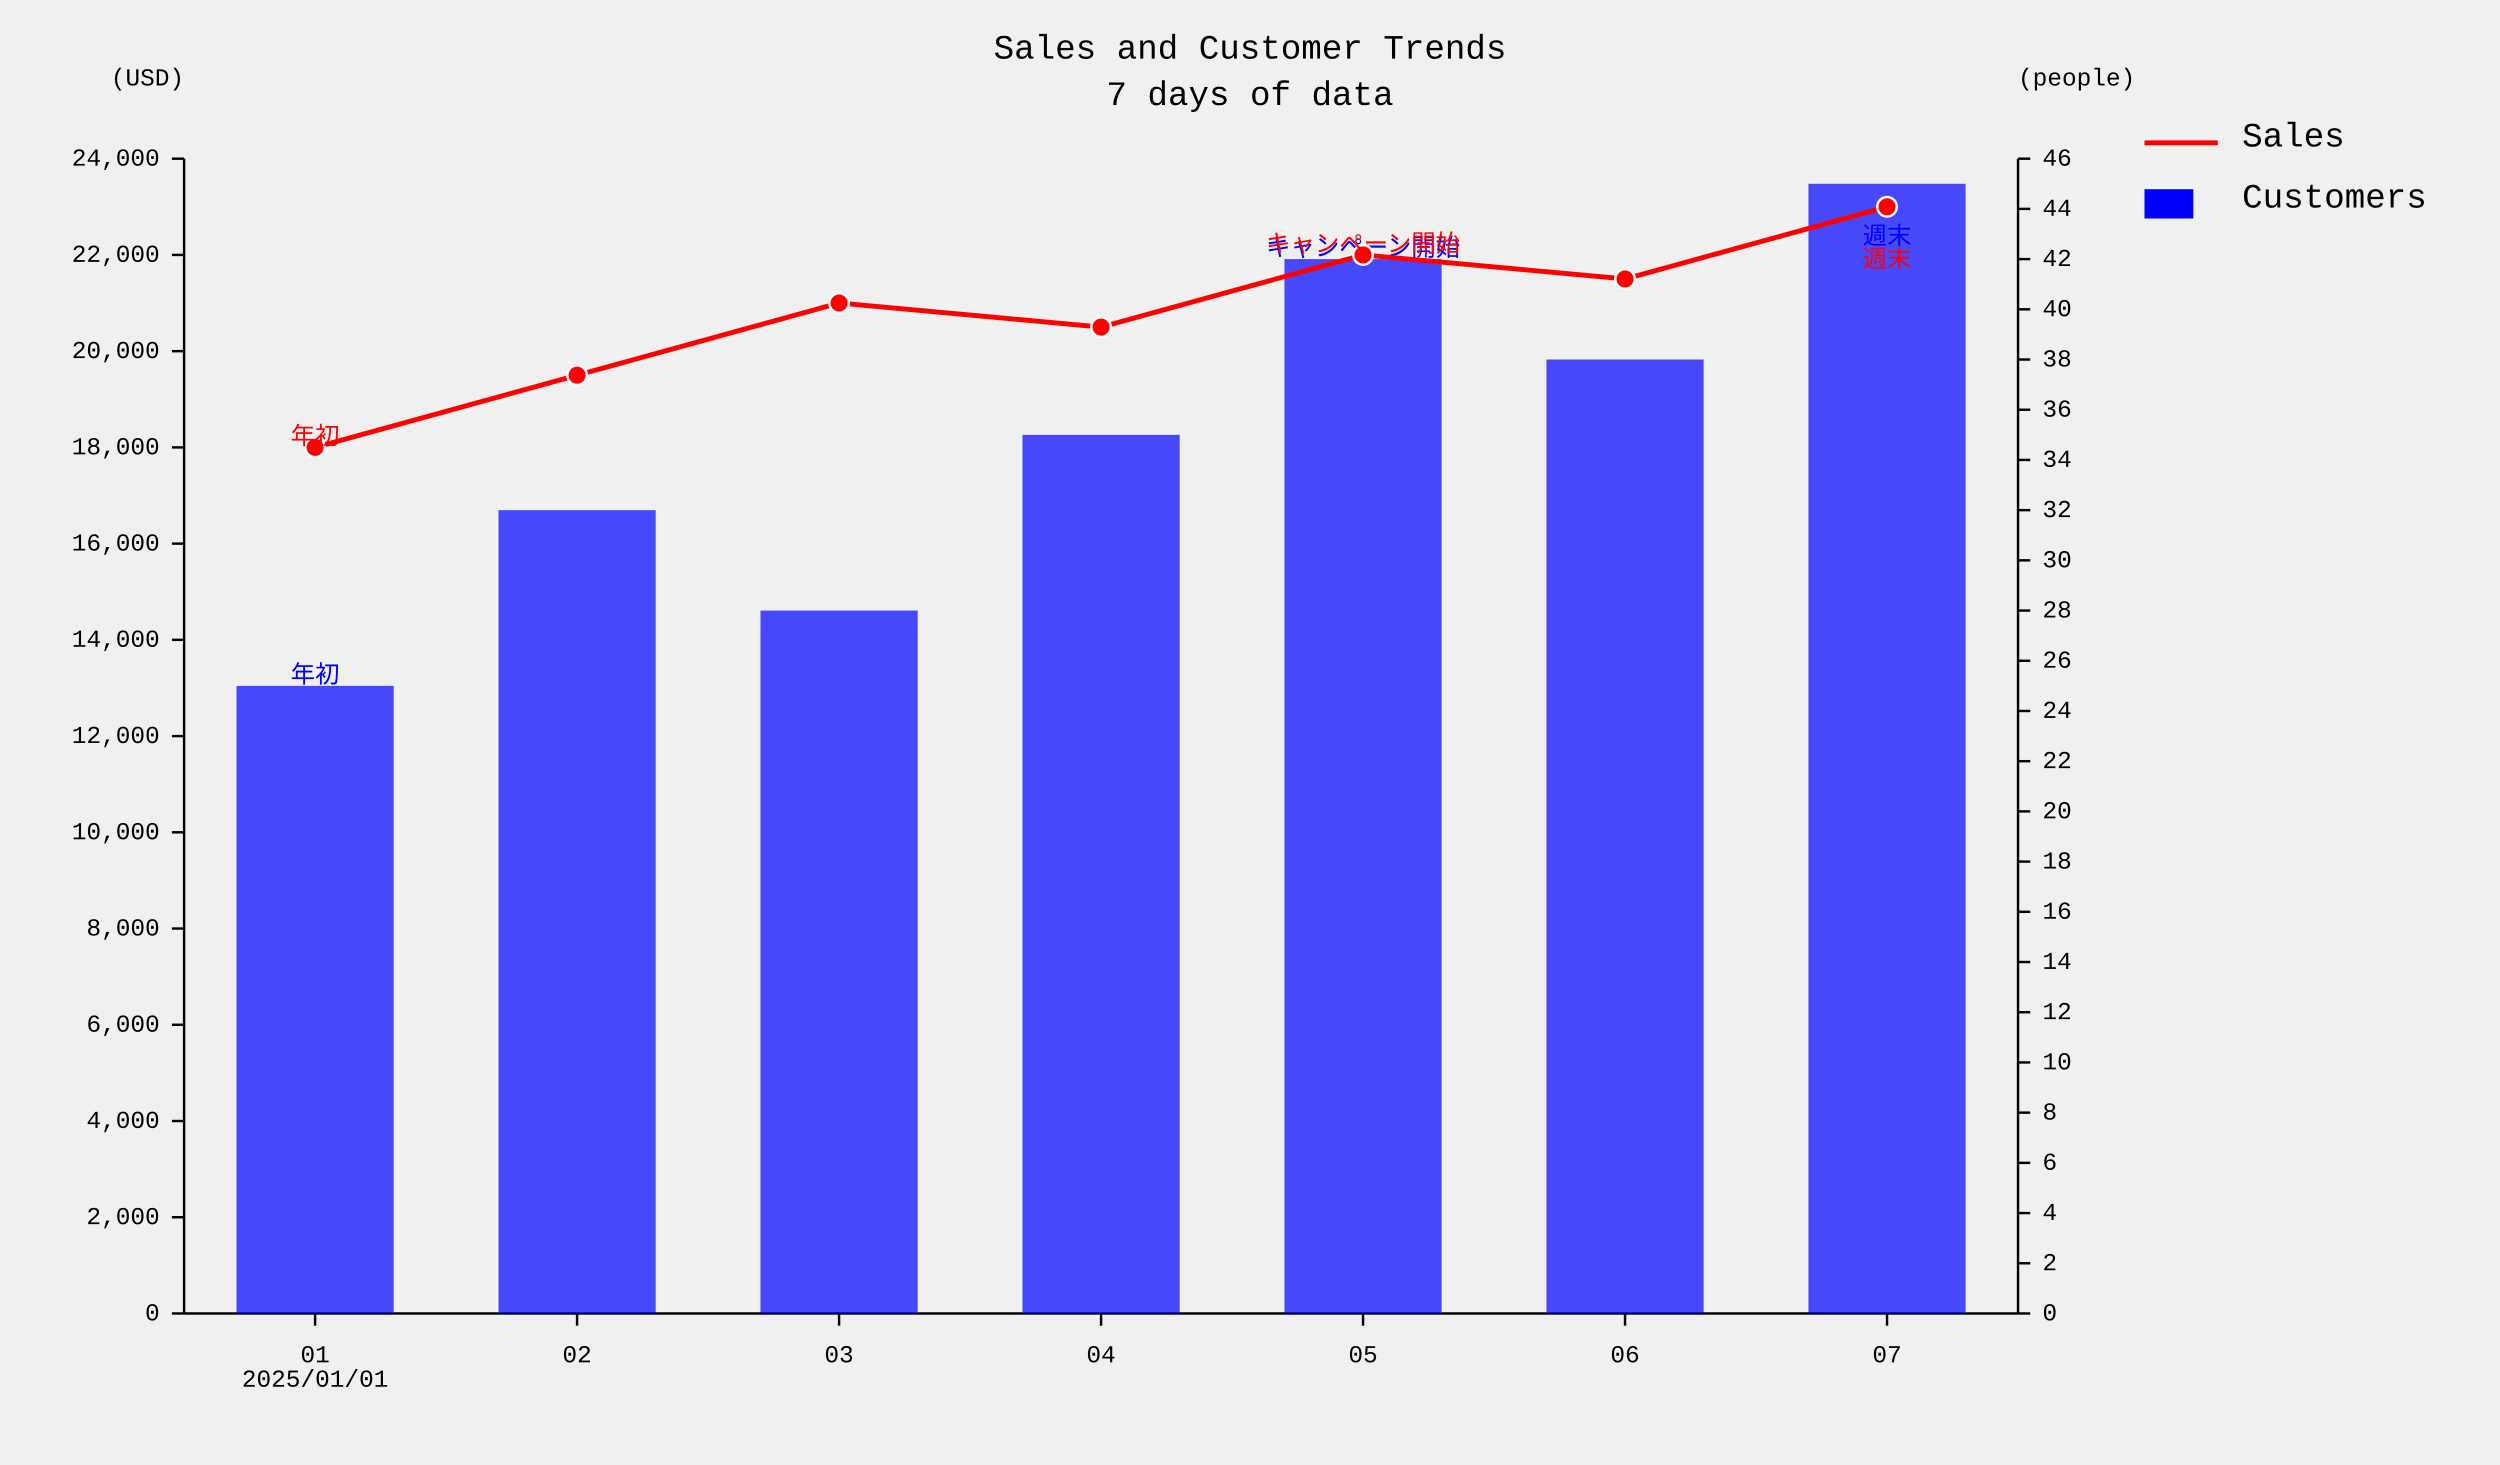
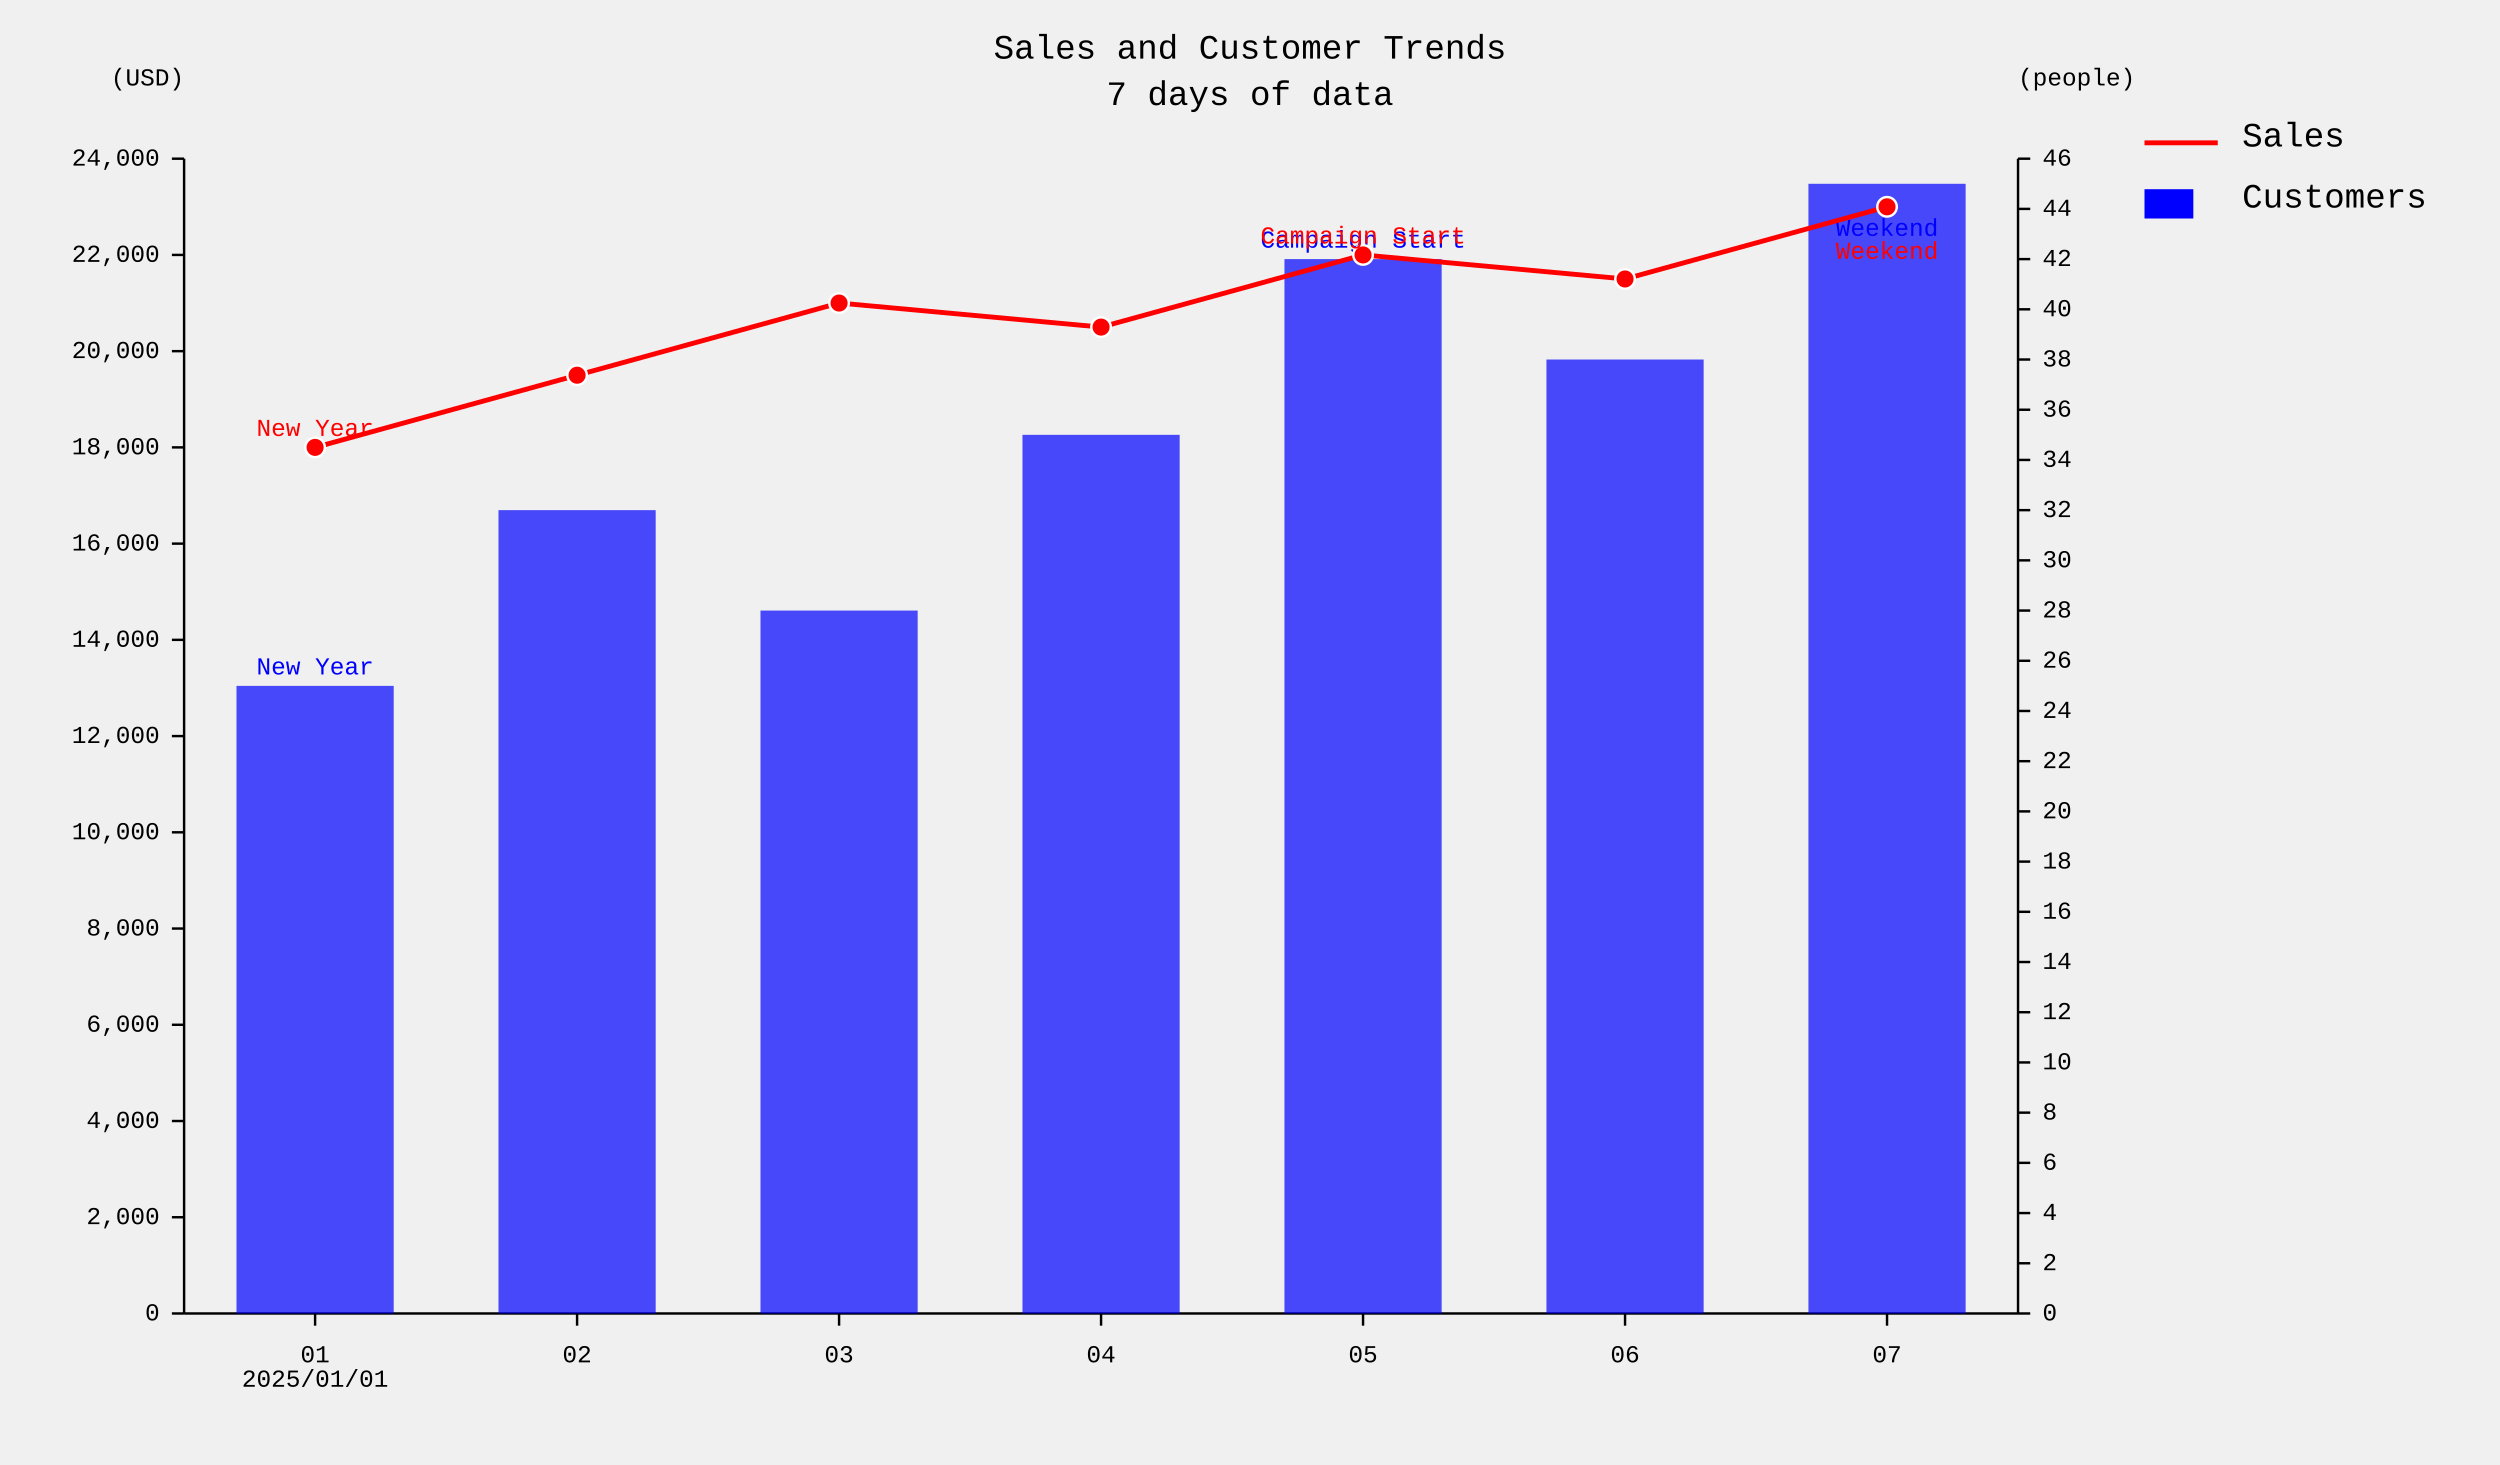
<svg xmlns="http://www.w3.org/2000/svg" width="1024" height="600" viewBox="0 0 1024 600">
  <style>
            .chart-text {
                font-family: 'MS Gothic', 'MS PGothic', 'Courier New', Courier, 'Lucida Console', monospace;
            }
        </style>
  <text class="chart-text" x="512" y="24" text-anchor="middle" style="font-size: 14px;">Sales and Customer Trends</text>
  <text class="chart-text" x="512" y="43" text-anchor="middle" style="font-size: 14px;">7 days of data</text>
  <line x1="878.388" y1="58.5" x2="908.388" y2="58.5" stroke="red" stroke-width="2" />
  <text class="chart-text" x="918.388" y="60" style="font-size: 14px;">Sales</text>
  <rect x="878.388" y="77.5" width="20" height="12" fill="blue" stroke="none" />
  <text class="chart-text" x="918.388" y="85" style="font-size: 14px;">Customers</text>
  <line x1="75.408" y1="538" x2="826.585" y2="538" stroke="#000" stroke-width="1" />
  <line x1="129.064" y1="538" x2="129.064" y2="543" stroke="#000" stroke-width="1" />
  <text class="chart-text" x="129.064" y="558" text-anchor="middle" style="font-size: 10px;">01</text>
  <text class="chart-text" x="129.064" y="568" text-anchor="middle" style="font-size: 10px;">2025/01/01</text>
  <line x1="236.375" y1="538" x2="236.375" y2="543" stroke="#000" stroke-width="1" />
  <text class="chart-text" x="236.375" y="558" text-anchor="middle" style="font-size: 10px;">02</text>
  <line x1="343.686" y1="538" x2="343.686" y2="543" stroke="#000" stroke-width="1" />
  <text class="chart-text" x="343.686" y="558" text-anchor="middle" style="font-size: 10px;">03</text>
  <line x1="450.997" y1="538" x2="450.997" y2="543" stroke="#000" stroke-width="1" />
  <text class="chart-text" x="450.997" y="558" text-anchor="middle" style="font-size: 10px;">04</text>
  <line x1="558.308" y1="538" x2="558.308" y2="543" stroke="#000" stroke-width="1" />
  <text class="chart-text" x="558.308" y="558" text-anchor="middle" style="font-size: 10px;">05</text>
  <line x1="665.619" y1="538" x2="665.619" y2="543" stroke="#000" stroke-width="1" />
  <text class="chart-text" x="665.619" y="558" text-anchor="middle" style="font-size: 10px;">06</text>
  <line x1="772.929" y1="538" x2="772.929" y2="543" stroke="#000" stroke-width="1" />
  <text class="chart-text" x="772.929" y="558" text-anchor="middle" style="font-size: 10px;">07</text>
  <line x1="75.408" y1="538" x2="75.408" y2="65" stroke="#000" stroke-width="1" />
  <line x1="75.408" y1="538" x2="70.408" y2="538" stroke="#000" stroke-width="1" />
  <text class="chart-text" x="65.408" y="538" text-anchor="end" dominant-baseline="middle" style="font-size: 10px;">0</text>
  <line x1="75.408" y1="498.583" x2="70.408" y2="498.583" stroke="#000" stroke-width="1" />
  <text class="chart-text" x="65.408" y="498.583" text-anchor="end" dominant-baseline="middle" style="font-size: 10px;">2,000</text>
  <line x1="75.408" y1="459.167" x2="70.408" y2="459.167" stroke="#000" stroke-width="1" />
  <text class="chart-text" x="65.408" y="459.167" text-anchor="end" dominant-baseline="middle" style="font-size: 10px;">4,000</text>
  <line x1="75.408" y1="419.75" x2="70.408" y2="419.75" stroke="#000" stroke-width="1" />
  <text class="chart-text" x="65.408" y="419.75" text-anchor="end" dominant-baseline="middle" style="font-size: 10px;">6,000</text>
  <line x1="75.408" y1="380.333" x2="70.408" y2="380.333" stroke="#000" stroke-width="1" />
  <text class="chart-text" x="65.408" y="380.333" text-anchor="end" dominant-baseline="middle" style="font-size: 10px;">8,000</text>
  <line x1="75.408" y1="340.917" x2="70.408" y2="340.917" stroke="#000" stroke-width="1" />
  <text class="chart-text" x="65.408" y="340.917" text-anchor="end" dominant-baseline="middle" style="font-size: 10px;">10,000</text>
  <line x1="75.408" y1="301.5" x2="70.408" y2="301.5" stroke="#000" stroke-width="1" />
  <text class="chart-text" x="65.408" y="301.5" text-anchor="end" dominant-baseline="middle" style="font-size: 10px;">12,000</text>
  <line x1="75.408" y1="262.083" x2="70.408" y2="262.083" stroke="#000" stroke-width="1" />
  <text class="chart-text" x="65.408" y="262.083" text-anchor="end" dominant-baseline="middle" style="font-size: 10px;">14,000</text>
  <line x1="75.408" y1="222.667" x2="70.408" y2="222.667" stroke="#000" stroke-width="1" />
  <text class="chart-text" x="65.408" y="222.667" text-anchor="end" dominant-baseline="middle" style="font-size: 10px;">16,000</text>
  <line x1="75.408" y1="183.25" x2="70.408" y2="183.25" stroke="#000" stroke-width="1" />
  <text class="chart-text" x="65.408" y="183.25" text-anchor="end" dominant-baseline="middle" style="font-size: 10px;">18,000</text>
  <line x1="75.408" y1="143.833" x2="70.408" y2="143.833" stroke="#000" stroke-width="1" />
  <text class="chart-text" x="65.408" y="143.833" text-anchor="end" dominant-baseline="middle" style="font-size: 10px;">20,000</text>
  <line x1="75.408" y1="104.417" x2="70.408" y2="104.417" stroke="#000" stroke-width="1" />
  <text class="chart-text" x="65.408" y="104.417" text-anchor="end" dominant-baseline="middle" style="font-size: 10px;">22,000</text>
  <line x1="75.408" y1="65" x2="70.408" y2="65" stroke="#000" stroke-width="1" />
  <text class="chart-text" x="65.408" y="65" text-anchor="end" dominant-baseline="middle" style="font-size: 10px;">24,000</text>
  <text class="chart-text" x="75.408" y="35" text-anchor="end" style="font-size: 10px;">(USD)</text>
  <line x1="826.585" y1="538" x2="826.585" y2="65" stroke="#000" stroke-width="1" />
  <line x1="826.585" y1="538" x2="831.585" y2="538" stroke="#000" stroke-width="1" />
  <text class="chart-text" x="836.585" y="538" text-anchor="start" dominant-baseline="middle" style="font-size: 10px;">0</text>
  <line x1="826.585" y1="517.435" x2="831.585" y2="517.435" stroke="#000" stroke-width="1" />
  <text class="chart-text" x="836.585" y="517.435" text-anchor="start" dominant-baseline="middle" style="font-size: 10px;">2</text>
  <line x1="826.585" y1="496.87" x2="831.585" y2="496.87" stroke="#000" stroke-width="1" />
  <text class="chart-text" x="836.585" y="496.87" text-anchor="start" dominant-baseline="middle" style="font-size: 10px;">4</text>
  <line x1="826.585" y1="476.304" x2="831.585" y2="476.304" stroke="#000" stroke-width="1" />
  <text class="chart-text" x="836.585" y="476.304" text-anchor="start" dominant-baseline="middle" style="font-size: 10px;">6</text>
  <line x1="826.585" y1="455.739" x2="831.585" y2="455.739" stroke="#000" stroke-width="1" />
  <text class="chart-text" x="836.585" y="455.739" text-anchor="start" dominant-baseline="middle" style="font-size: 10px;">8</text>
  <line x1="826.585" y1="435.174" x2="831.585" y2="435.174" stroke="#000" stroke-width="1" />
  <text class="chart-text" x="836.585" y="435.174" text-anchor="start" dominant-baseline="middle" style="font-size: 10px;">10</text>
  <line x1="826.585" y1="414.609" x2="831.585" y2="414.609" stroke="#000" stroke-width="1" />
  <text class="chart-text" x="836.585" y="414.609" text-anchor="start" dominant-baseline="middle" style="font-size: 10px;">12</text>
  <line x1="826.585" y1="394.043" x2="831.585" y2="394.043" stroke="#000" stroke-width="1" />
  <text class="chart-text" x="836.585" y="394.043" text-anchor="start" dominant-baseline="middle" style="font-size: 10px;">14</text>
  <line x1="826.585" y1="373.478" x2="831.585" y2="373.478" stroke="#000" stroke-width="1" />
  <text class="chart-text" x="836.585" y="373.478" text-anchor="start" dominant-baseline="middle" style="font-size: 10px;">16</text>
  <line x1="826.585" y1="352.913" x2="831.585" y2="352.913" stroke="#000" stroke-width="1" />
  <text class="chart-text" x="836.585" y="352.913" text-anchor="start" dominant-baseline="middle" style="font-size: 10px;">18</text>
  <line x1="826.585" y1="332.348" x2="831.585" y2="332.348" stroke="#000" stroke-width="1" />
  <text class="chart-text" x="836.585" y="332.348" text-anchor="start" dominant-baseline="middle" style="font-size: 10px;">20</text>
  <line x1="826.585" y1="311.783" x2="831.585" y2="311.783" stroke="#000" stroke-width="1" />
  <text class="chart-text" x="836.585" y="311.783" text-anchor="start" dominant-baseline="middle" style="font-size: 10px;">22</text>
  <line x1="826.585" y1="291.217" x2="831.585" y2="291.217" stroke="#000" stroke-width="1" />
  <text class="chart-text" x="836.585" y="291.217" text-anchor="start" dominant-baseline="middle" style="font-size: 10px;">24</text>
  <line x1="826.585" y1="270.652" x2="831.585" y2="270.652" stroke="#000" stroke-width="1" />
  <text class="chart-text" x="836.585" y="270.652" text-anchor="start" dominant-baseline="middle" style="font-size: 10px;">26</text>
  <line x1="826.585" y1="250.087" x2="831.585" y2="250.087" stroke="#000" stroke-width="1" />
  <text class="chart-text" x="836.585" y="250.087" text-anchor="start" dominant-baseline="middle" style="font-size: 10px;">28</text>
  <line x1="826.585" y1="229.522" x2="831.585" y2="229.522" stroke="#000" stroke-width="1" />
  <text class="chart-text" x="836.585" y="229.522" text-anchor="start" dominant-baseline="middle" style="font-size: 10px;">30</text>
  <line x1="826.585" y1="208.957" x2="831.585" y2="208.957" stroke="#000" stroke-width="1" />
  <text class="chart-text" x="836.585" y="208.957" text-anchor="start" dominant-baseline="middle" style="font-size: 10px;">32</text>
  <line x1="826.585" y1="188.391" x2="831.585" y2="188.391" stroke="#000" stroke-width="1" />
  <text class="chart-text" x="836.585" y="188.391" text-anchor="start" dominant-baseline="middle" style="font-size: 10px;">34</text>
  <line x1="826.585" y1="167.826" x2="831.585" y2="167.826" stroke="#000" stroke-width="1" />
  <text class="chart-text" x="836.585" y="167.826" text-anchor="start" dominant-baseline="middle" style="font-size: 10px;">36</text>
  <line x1="826.585" y1="147.261" x2="831.585" y2="147.261" stroke="#000" stroke-width="1" />
  <text class="chart-text" x="836.585" y="147.261" text-anchor="start" dominant-baseline="middle" style="font-size: 10px;">38</text>
  <line x1="826.585" y1="126.696" x2="831.585" y2="126.696" stroke="#000" stroke-width="1" />
  <text class="chart-text" x="836.585" y="126.696" text-anchor="start" dominant-baseline="middle" style="font-size: 10px;">40</text>
  <line x1="826.585" y1="106.13" x2="831.585" y2="106.13" stroke="#000" stroke-width="1" />
  <text class="chart-text" x="836.585" y="106.13" text-anchor="start" dominant-baseline="middle" style="font-size: 10px;">42</text>
  <line x1="826.585" y1="85.565" x2="831.585" y2="85.565" stroke="#000" stroke-width="1" />
  <text class="chart-text" x="836.585" y="85.565" text-anchor="start" dominant-baseline="middle" style="font-size: 10px;">44</text>
  <line x1="826.585" y1="65" x2="831.585" y2="65" stroke="#000" stroke-width="1" />
  <text class="chart-text" x="836.585" y="65" text-anchor="start" dominant-baseline="middle" style="font-size: 10px;">46</text>
  <text class="chart-text" x="826.585" y="35" text-anchor="start" style="font-size: 10px;">(people)</text>
  <rect x="96.87" y="280.935" width="64.387" height="257.065" fill="blue" fill-opacity="0.7" stroke="none" />
-   <text class="chart-text" x="129.064" y="270.935" text-anchor="middle" dominant-baseline="hanging" style="font-size: 10px; fill: blue;">年初</text>
+   <text class="chart-text" x="129.064" y="270.935" text-anchor="middle" dominant-baseline="hanging" style="font-size: 10px; fill: blue;">New Year</text>
  <rect x="204.181" y="208.957" width="64.387" height="329.043" fill="blue" fill-opacity="0.7" stroke="none" />
  <rect x="311.492" y="250.087" width="64.387" height="287.913" fill="blue" fill-opacity="0.7" stroke="none" />
  <rect x="418.803" y="178.109" width="64.387" height="359.891" fill="blue" fill-opacity="0.7" stroke="none" />
  <rect x="526.114" y="106.13" width="64.387" height="431.87" fill="blue" fill-opacity="0.7" stroke="none" />
-   <text class="chart-text" x="558.308" y="96.13" text-anchor="middle" dominant-baseline="hanging" style="font-size: 10px; fill: blue;">キャンペーン開始</text>
+   <text class="chart-text" x="558.308" y="96.13" text-anchor="middle" dominant-baseline="hanging" style="font-size: 10px; fill: blue;">Campaign Start</text>
  <rect x="633.425" y="147.261" width="64.387" height="390.739" fill="blue" fill-opacity="0.7" stroke="none" />
  <rect x="740.736" y="75.283" width="64.387" height="462.717" fill="blue" fill-opacity="0.7" stroke="none" />
-   <text class="chart-text" x="772.929" y="91.283" text-anchor="middle" dominant-baseline="hanging" style="font-size: 10px; fill: blue;">週末</text>
+   <text class="chart-text" x="772.929" y="91.283" text-anchor="middle" dominant-baseline="hanging" style="font-size: 10px; fill: blue;">Weekend</text>
  <path d="M 129.064 183.25 L 236.375 153.688 L 343.686 124.125 L 450.997 133.979 L 558.308 104.417 L 665.619 114.271 L 772.929 84.708" stroke="red" stroke-width="2" fill="none" />
  <circle cx="129.064" cy="183.25" r="4" fill="red" stroke="#fff" stroke-width="1" />
  <circle cx="236.375" cy="153.688" r="4" fill="red" stroke="#fff" stroke-width="1" />
  <circle cx="343.686" cy="124.125" r="4" fill="red" stroke="#fff" stroke-width="1" />
  <circle cx="450.997" cy="133.979" r="4" fill="red" stroke="#fff" stroke-width="1" />
  <circle cx="558.308" cy="104.417" r="4" fill="red" stroke="#fff" stroke-width="1" />
  <circle cx="665.619" cy="114.271" r="4" fill="red" stroke="#fff" stroke-width="1" />
  <circle cx="772.929" cy="84.708" r="4" fill="red" stroke="#fff" stroke-width="1" />
-   <text class="chart-text" x="129.064" y="173.25" text-anchor="middle" dominant-baseline="hanging" style="font-size: 10px; fill: red;">年初</text>
-   <text class="chart-text" x="558.308" y="94.417" text-anchor="middle" dominant-baseline="hanging" style="font-size: 10px; fill: red;">キャンペーン開始</text>
-   <text class="chart-text" x="772.929" y="100.708" text-anchor="middle" dominant-baseline="hanging" style="font-size: 10px; fill: red;">週末</text>
+   <text class="chart-text" x="129.064" y="173.25" text-anchor="middle" dominant-baseline="hanging" style="font-size: 10px; fill: red;">New Year</text>
+   <text class="chart-text" x="558.308" y="94.417" text-anchor="middle" dominant-baseline="hanging" style="font-size: 10px; fill: red;">Campaign Start</text>
+   <text class="chart-text" x="772.929" y="100.708" text-anchor="middle" dominant-baseline="hanging" style="font-size: 10px; fill: red;">Weekend</text>
</svg>
